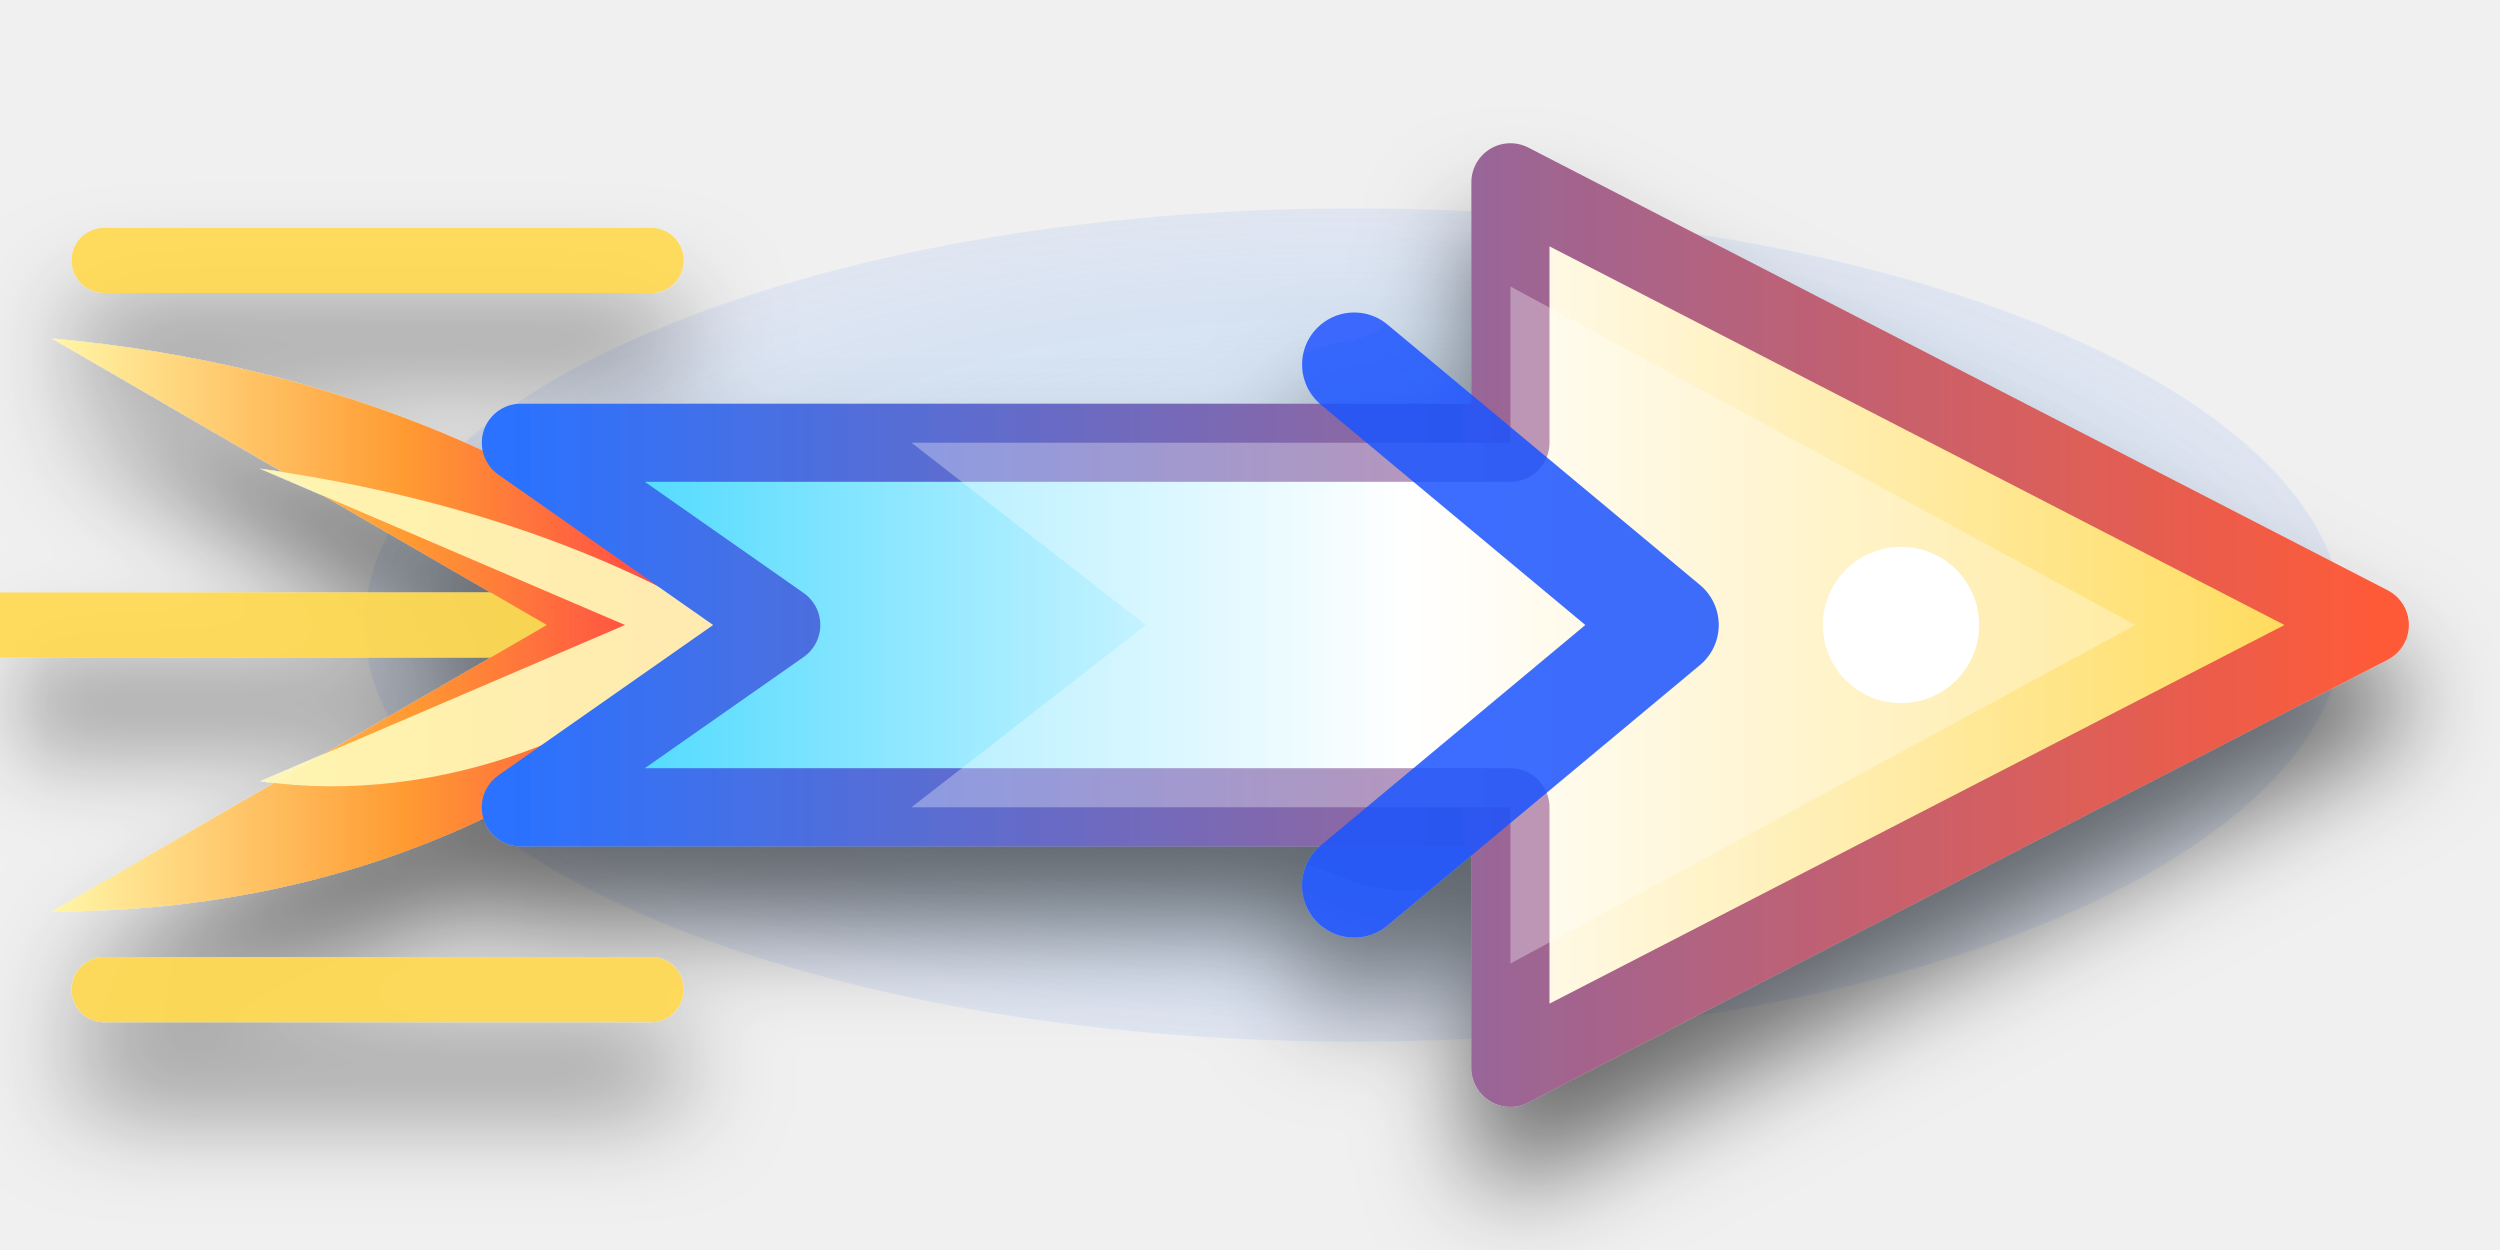
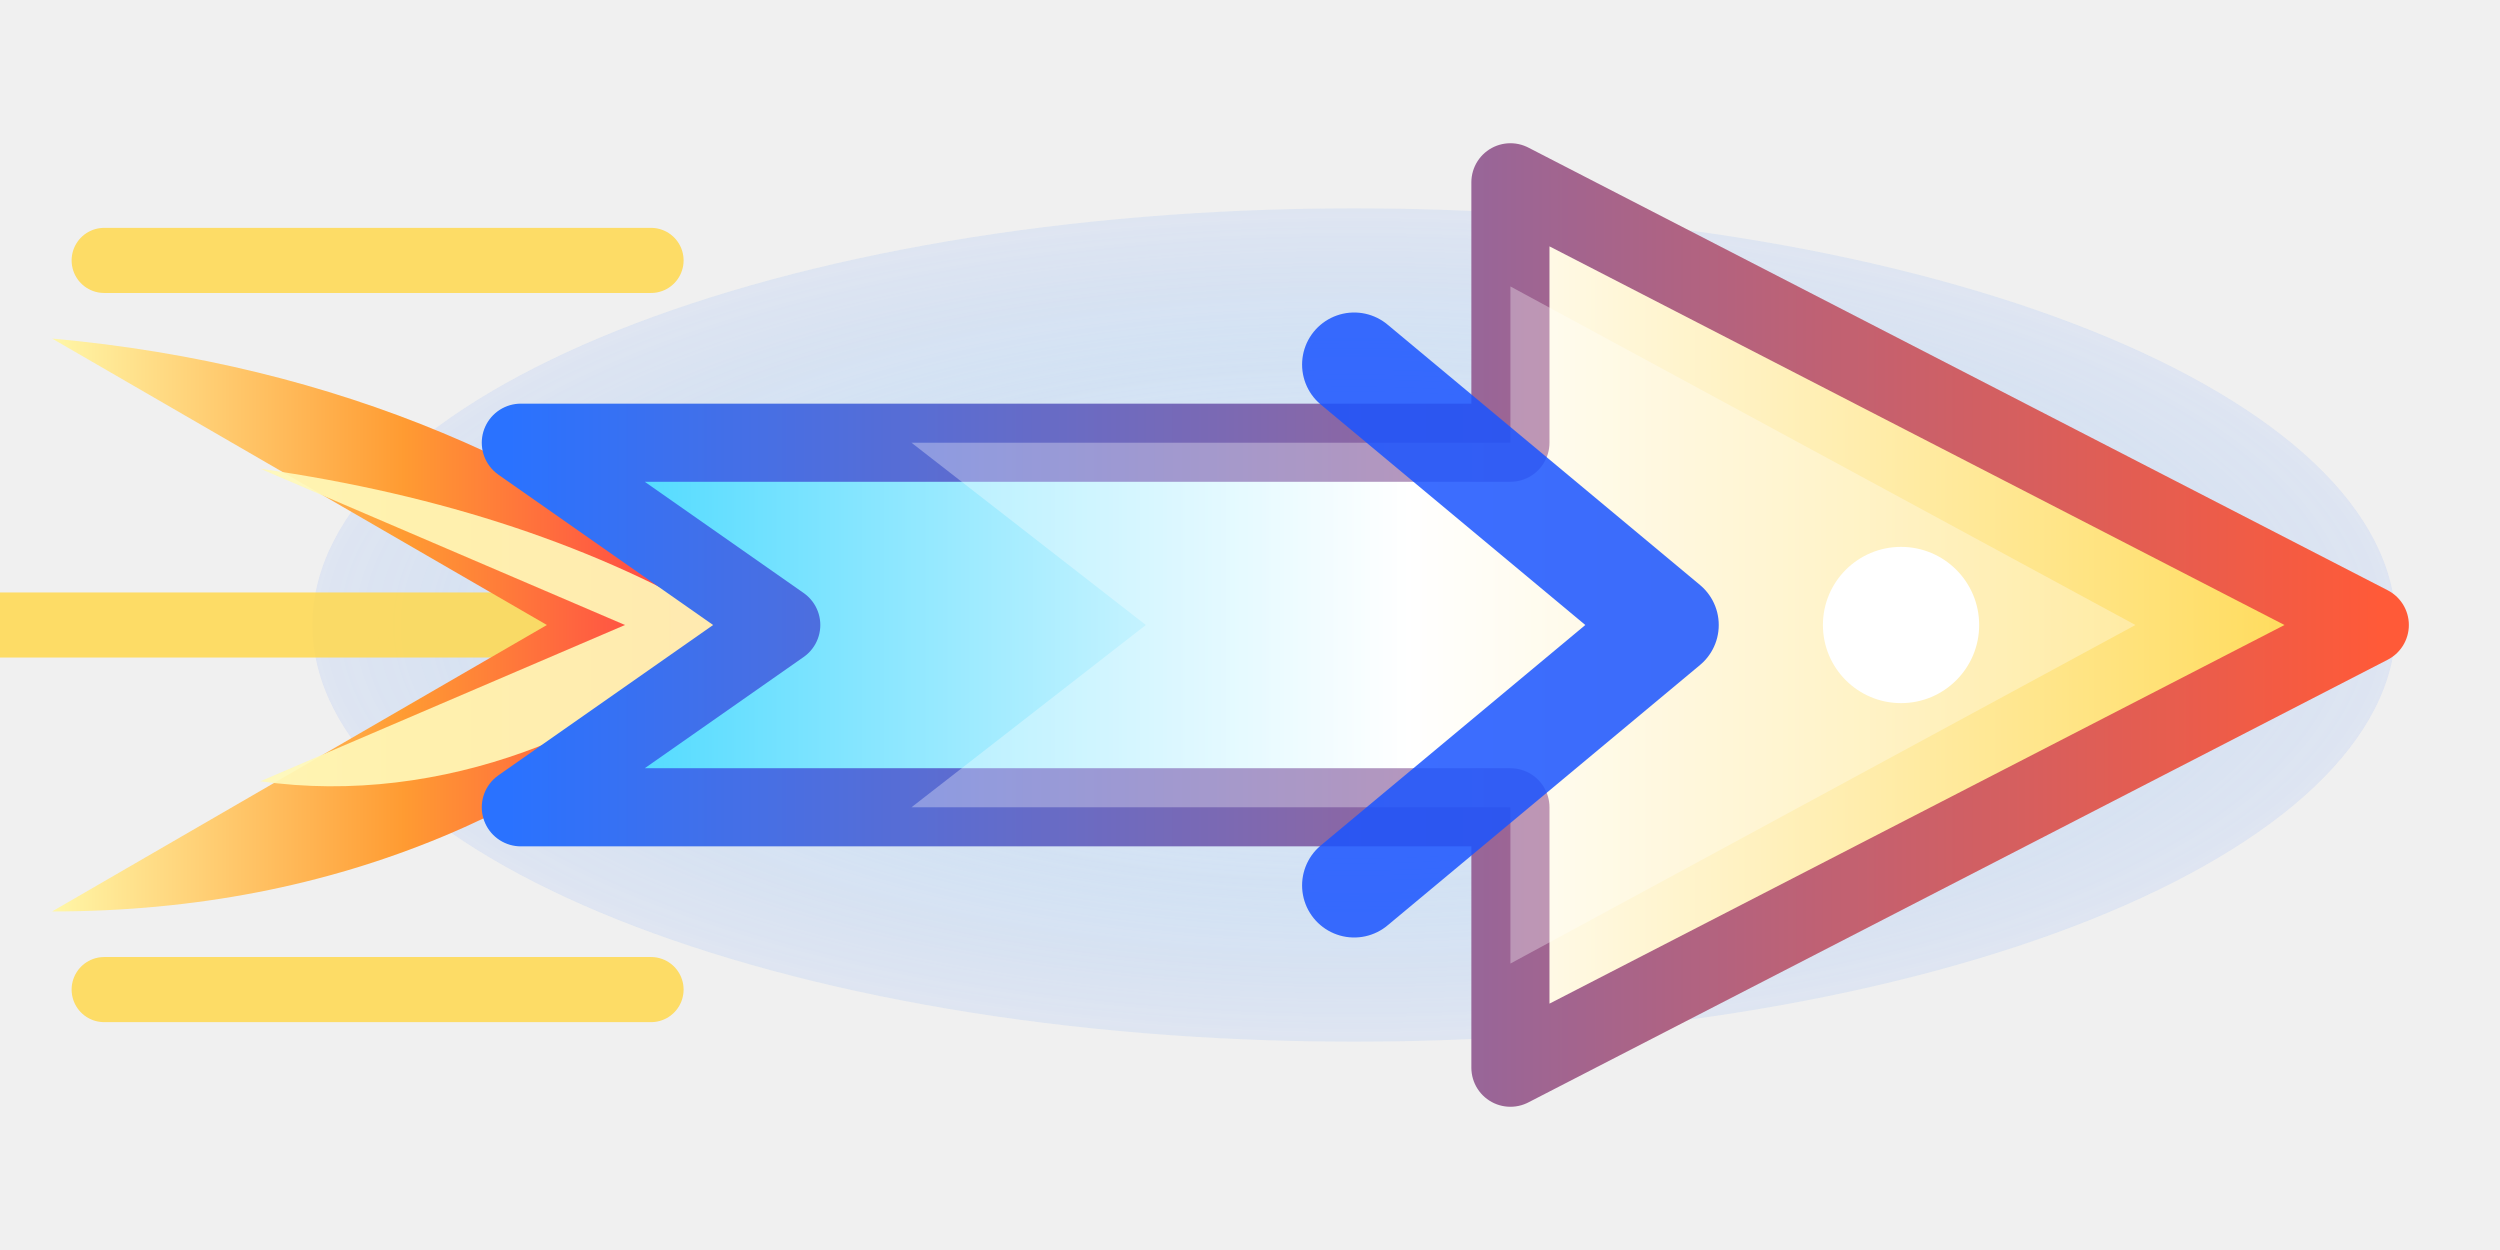
<svg xmlns="http://www.w3.org/2000/svg" viewBox="0 0 96 48">
  <defs>
    <linearGradient id="pkBody" x1="0" x2="1" y1="0" y2="0">
      <stop offset="0" stop-color="#37d5ff" />
      <stop offset="0.48" stop-color="#ffffff" />
      <stop offset="1" stop-color="#ffd84d" />
    </linearGradient>
    <linearGradient id="pkEdge" x1="0" x2="1" y1="0" y2="0">
      <stop offset="0" stop-color="#2a72ff" />
      <stop offset="1" stop-color="#ff5a38" />
    </linearGradient>
    <linearGradient id="pkFlame" x1="0" x2="1" y1="0" y2="0">
      <stop offset="0" stop-color="#fff7a8" />
      <stop offset="0.5" stop-color="#ff9b32" />
      <stop offset="1" stop-color="#ff2b4d" />
    </linearGradient>
    <radialGradient id="pkGlow" cx="0.5" cy="0.5" r="0.65">
      <stop offset="0" stop-color="#ffffff" stop-opacity="0.8" />
      <stop offset="0.55" stop-color="#5fa9ff" stop-opacity="0.32" />
      <stop offset="1" stop-color="#1a54ff" stop-opacity="0" />
    </radialGradient>
-     <filter id="pkShadow" x="-35%" y="-80%" width="170%" height="260%">
-       <feDropShadow dx="0" dy="3" stdDeviation="2" flood-color="#000" flood-opacity="0.55" />
-     </filter>
  </defs>
-   <ellipse cx="52" cy="24" rx="38" ry="16" fill="url(#pkGlow)" opacity="0.55">
-     <animate attributeName="rx" values="34;42;34" dur="1s" repeatCount="indefinite" />
-     <animate attributeName="opacity" values="0.35;0.72;0.35" dur="1s" repeatCount="indefinite" />
-   </ellipse>
-   <g filter="url(#pkShadow)">
-     <g stroke="#ffd84d" stroke-width="2.5" stroke-linecap="round" opacity="0.9">
-       <line x1="4" y1="10" x2="25" y2="10">
-         <animate attributeName="x1" values="0;9;0" dur="0.45s" repeatCount="indefinite" />
-         <animate attributeName="opacity" values="0.35;1;0.35" dur="0.45s" repeatCount="indefinite" />
-       </line>
-       <line x1="0" y1="24" x2="28" y2="24">
-         <animate attributeName="x1" values="-4;10;-4" dur="0.38s" repeatCount="indefinite" />
-         <animate attributeName="opacity" values="0.45;1;0.45" dur="0.38s" repeatCount="indefinite" />
-       </line>
-       <line x1="4" y1="38" x2="25" y2="38">
-         <animate attributeName="x1" values="0;9;0" dur="0.5s" repeatCount="indefinite" />
-         <animate attributeName="opacity" values="0.35;1;0.35" dur="0.5s" repeatCount="indefinite" />
-       </line>
-     </g>
-     <path d="M21 24 2 13c11 1 20 5 27 11C22 31 13 35 2 35Z" fill="url(#pkFlame)">
-       <animate attributeName="d" values="M21 24 2 13c11 1 20 5 27 11C22 31 13 35 2 35Z;                 M21 24 -4 11c14 1 25 6 33 13C21 32 10 37 -4 37Z;                 M21 24 2 13c11 1 20 5 27 11C22 31 13 35 2 35Z" dur="0.34s" repeatCount="indefinite" />
-     </path>
-     <path d="M24 24 10 18c7 1 13 3 18 6C24 28 17 31 10 30Z" fill="#fff8b8" opacity="0.92">
-       <animate attributeName="opacity" values="0.62;1;0.62" dur="0.28s" repeatCount="indefinite" />
-     </path>
-     <path d="M20 17H58V7L91 24 58 41V31H20l10-7Z" fill="url(#pkBody)" stroke="url(#pkEdge)" stroke-width="3" stroke-linejoin="round" />
-     <path d="M35 17H58V11L82 24 58 37V31H35l9-7Z" fill="#ffffff" opacity="0.32" />
-     <path d="M52 14 64 24 52 34" fill="none" stroke="#1a54ff" stroke-width="4" stroke-linecap="round" stroke-linejoin="round" opacity="0.85">
-       <animate attributeName="opacity" values="0.45;1;0.45" dur="0.7s" repeatCount="indefinite" />
-     </path>
-     <circle cx="73" cy="24" r="3" fill="#ffffff">
-       <animate attributeName="r" values="2;3.8;2" dur="0.65s" repeatCount="indefinite" />
-       <animate attributeName="opacity" values="0.65;1;0.65" dur="0.65s" repeatCount="indefinite" />
-     </circle>
+   <ellipse cx="52" cy="24" rx="40" ry="16" fill="url(#pkGlow)" opacity="0.6" />
+   <g stroke="#ffd84d" stroke-width="2.5" stroke-linecap="round" opacity="0.85">
+     <line x1="4" y1="10" x2="25" y2="10" />
+     <line x1="0" y1="24" x2="28" y2="24" />
+     <line x1="4" y1="38" x2="25" y2="38" />
  </g>
+   <path d="M21 24 2 13c11 1 20 5 27 11C22 31 13 35 2 35Z" fill="url(#pkFlame)" />
+   <path d="M24 24 10 18c7 1 13 3 18 6C24 28 17 31 10 30Z" fill="#fff8b8" opacity="0.92" />
+   <path d="M20 17H58V7L91 24 58 41V31H20l10-7Z" fill="url(#pkBody)" stroke="url(#pkEdge)" stroke-width="3" stroke-linejoin="round" />
+   <path d="M35 17H58V11L82 24 58 37V31H35l9-7Z" fill="#ffffff" opacity="0.32" />
+   <path d="M52 14 64 24 52 34" fill="none" stroke="#1a54ff" stroke-width="4" stroke-linecap="round" stroke-linejoin="round" opacity="0.85" />
+   <circle cx="73" cy="24" r="3" fill="#ffffff" />
</svg>
